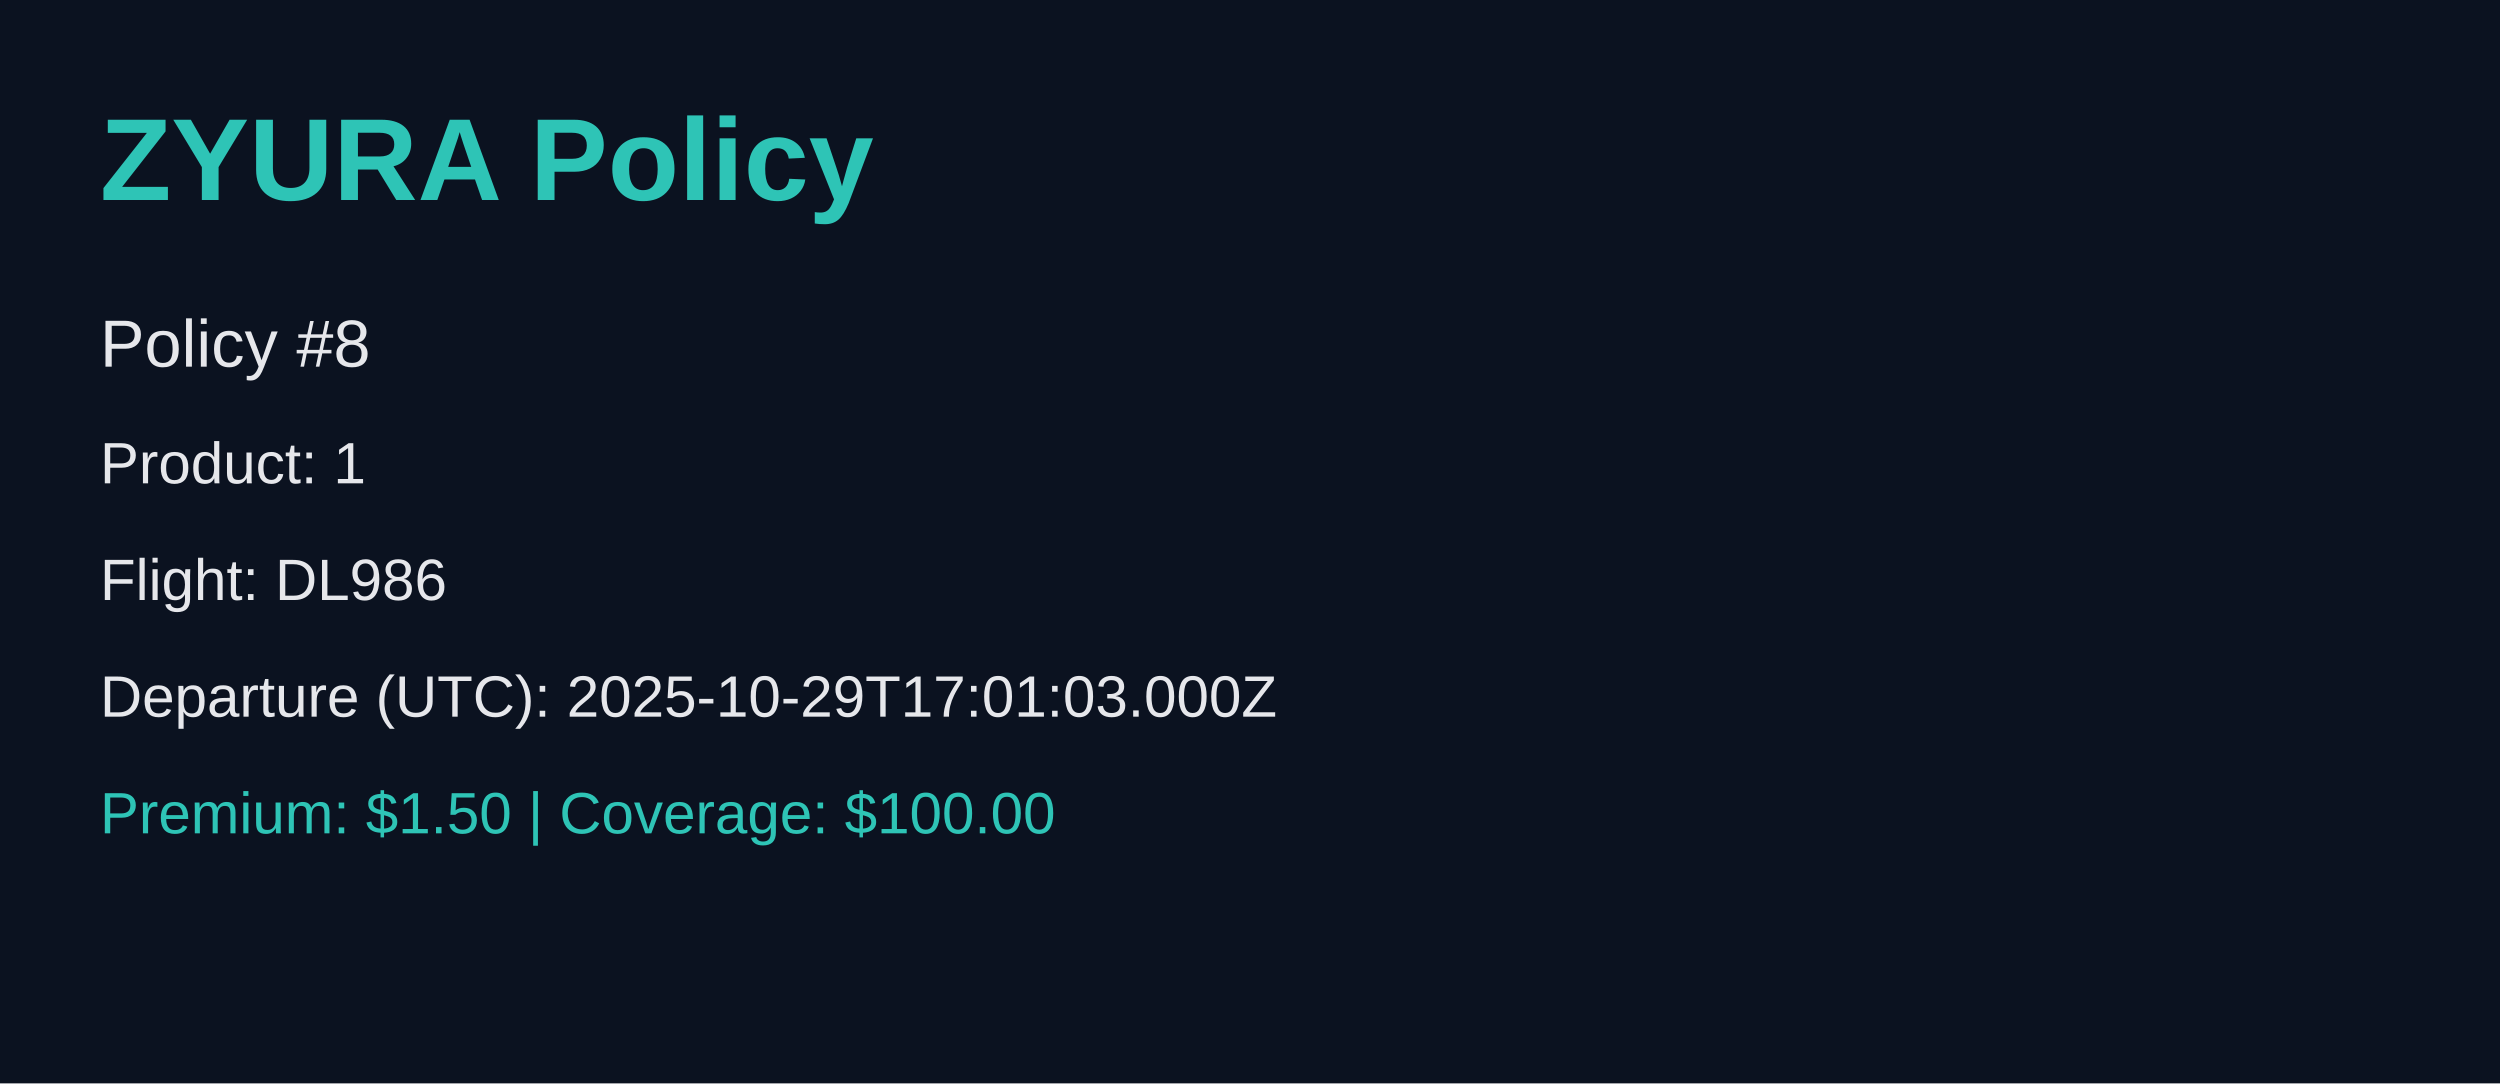
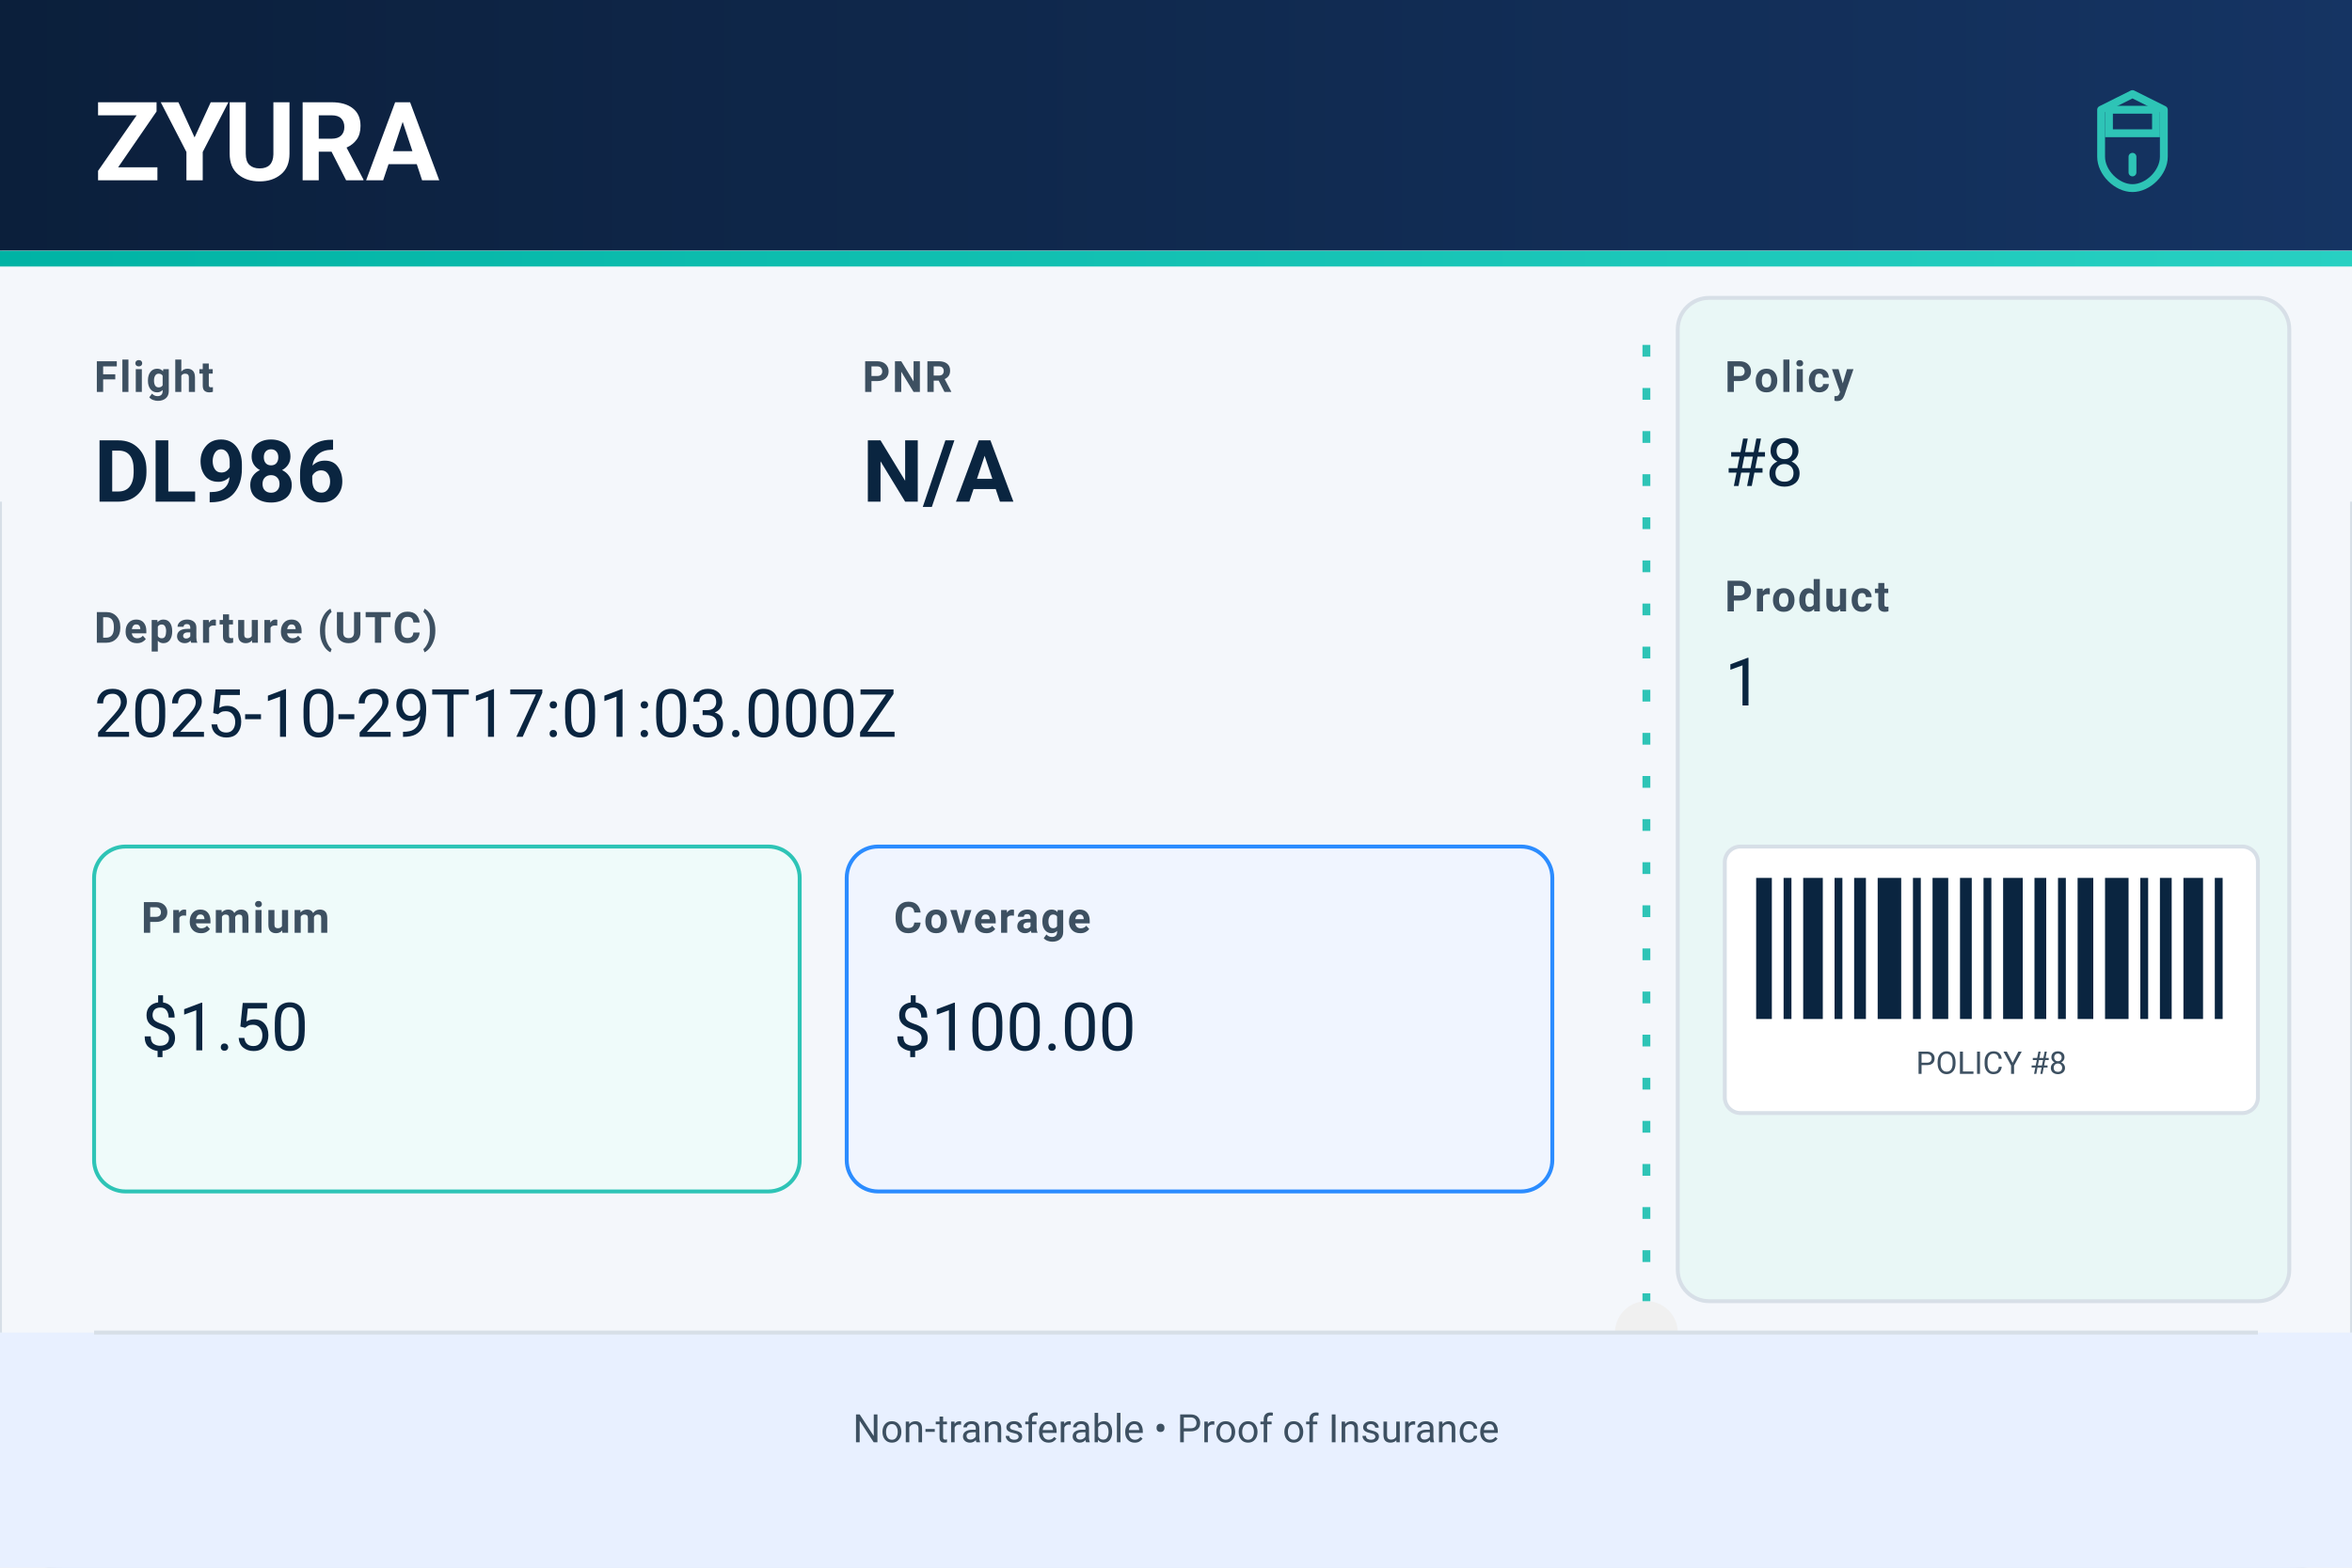
- <svg xmlns="http://www.w3.org/2000/svg" width="600" height="260" viewBox="0 0 600 260">
-   <rect width="600" height="260" fill="#0b1220" />
-   <text x="24" y="48" fill="#2EC4B6" font-size="28" font-family="Segoe UI, Arial, sans-serif" font-weight="bold">ZYURA Policy</text>
-   <text x="24" y="88" fill="#E6E7EB" font-size="16" font-family="Segoe UI, Arial, sans-serif">Policy #8</text>
-   <text x="24" y="116" fill="#E6E7EB" font-size="14" font-family="Segoe UI, Arial, sans-serif">Product: 1</text>
-   <text x="24" y="144" fill="#E6E7EB" font-size="14" font-family="Segoe UI, Arial, sans-serif">Flight: DL986</text>
-   <text x="24" y="172" fill="#E6E7EB" font-size="14" font-family="Segoe UI, Arial, sans-serif">Departure (UTC): 2025-10-29T17:01:03.000Z</text>
-   <text x="24" y="200" fill="#2EC4B6" font-size="14" font-family="Segoe UI, Arial, sans-serif">Premium: $1.50 | Coverage: $100.00</text>
+ <svg xmlns="http://www.w3.org/2000/svg" width="600" height="400" viewBox="0 0 600 400" role="img" aria-label="ZYURA airline-style boarding pass for insurance NFT. Flight DL986, departure 2025-10-29T17:01:03.000Z. Policy #8, Product 1. Premium $1.50, Coverage $100.00. Non-transferable proof of insurance.">
+   <defs>
+     <style>
+       .brand { font-family: 'Segoe UI', Roboto, Helvetica, Arial, sans-serif; font-size: 28px; font-weight: bold; fill: #ffffff; }
+       .label { font-family: 'Segoe UI', Roboto, Helvetica, Arial, sans-serif; font-size: 11px; font-weight: bold; fill: #3D5061; text-transform: uppercase; letter-spacing: 0.5px; }
+       .value { font-family: 'Segoe UI', Roboto, Helvetica, Arial, sans-serif; font-size: 17px; font-weight: normal; fill: #0A2540; }
+       .value-large { font-family: 'Segoe UI', Roboto, Helvetica, Arial, sans-serif; font-size: 22px; font-weight: bold; fill: #0A2540; }
+       .footer-text { font-family: 'Segoe UI', Roboto, Helvetica, Arial, sans-serif; font-size: 10px; fill: #3D5061; }
+       .barcode-label { font-family: 'Segoe UI', Roboto, Helvetica, Arial, sans-serif; font-size: 8px; fill: #3D5061; }
+     </style>
+     <linearGradient id="headerGrad" x1="0%" y1="0%" x2="100%" y2="0%">
+       <stop offset="0%" style="stop-color:#0B1F3B;stop-opacity:1" />
+       <stop offset="100%" style="stop-color:#153463;stop-opacity:1" />
+     </linearGradient>
+     <linearGradient id="accentGrad" x1="0%" y1="0%" x2="100%" y2="0%">
+       <stop offset="0%" style="stop-color:#00B3A4;stop-opacity:1" />
+       <stop offset="100%" style="stop-color:#28D0C2;stop-opacity:1" />
+     </linearGradient>
+     <mask id="perforationMask">
+       <rect x="0" y="0" width="600" height="400" fill="white" />
+       <circle cx="420" cy="80" r="8" fill="black" />
+       <circle cx="420" cy="340" r="8" fill="black" />
+     </mask>
+   </defs>
+   <g mask="url(#perforationMask)">
+     <rect x="0" y="0" width="600" height="400" fill="#F4F7FB" rx="16" />
+     <rect x="0" y="0" width="600" height="400" fill="none" stroke="#D7DFE7" stroke-width="1" rx="16" />
+   </g>
+   <g id="header">
+     <rect x="0" y="0" width="600" height="64" fill="url(#headerGrad)" rx="0" ry="0" />
+     <rect x="0" y="64" width="600" height="64" fill="#F4F7FB" />
+     <rect x="0" y="64" width="600" height="4" fill="url(#accentGrad)" />
+     <text x="24" y="46" class="brand">ZYURA</text>
+     <g transform="translate(552, 28)">
+       <path d="M 0 0 L 0 12 C 0 16 -4 20 -8 20 C -12 20 -16 16 -16 12 L -16 0 L -8 -4 Z" fill="none" stroke="#2EC4B6" stroke-width="2" stroke-linejoin="round" />
+       <line x1="-8" y1="12" x2="-8" y2="16" stroke="#2EC4B6" stroke-width="2" stroke-linecap="round" />
+       <rect x="-14" y="0" width="12" height="6" fill="none" stroke="#2EC4B6" stroke-width="2" />
+     </g>
+   </g>
+   <g id="perforation">
+     <line x1="420" y1="88" x2="420" y2="332" stroke="#2EC4B6" stroke-width="2" stroke-dasharray="3,8" />
+   </g>
+   <rect x="428" y="76" width="156" height="256" fill="#E9F7F6" stroke="#D7DFE7" stroke-width="1" rx="8" />
+   <g id="main">
+     <text x="24" y="100" class="label">Flight</text>
+     <text x="24" y="128" class="value-large">DL986</text>
+     <text x="220" y="100" class="label">PNR</text>
+     <text x="220" y="128" class="value-large">N/A</text>
+     <text x="24" y="164" class="label">Departure (UTC)</text>
+     <text x="24" y="188" class="value">2025-10-29T17:01:03.000Z</text>
+     <rect x="24" y="216" width="180" height="88" fill="#EFFBFA" stroke="#2EC4B6" stroke-width="1" rx="8" />
+     <text x="36" y="238" class="label">Premium</text>
+     <text x="36" y="268" class="value" font-weight="bold">$1.50</text>
+     <rect x="216" y="216" width="180" height="88" fill="#F0F5FF" stroke="#2B8CFF" stroke-width="1" rx="8" />
+     <text x="228" y="238" class="label">Coverage</text>
+     <text x="228" y="268" class="value" font-weight="bold">$100.00</text>
+   </g>
+   <g id="stub">
+     <text x="440" y="100" class="label">Policy</text>
+     <text x="440" y="124" class="value">#8</text>
+     <text x="440" y="156" class="label">Product</text>
+     <text x="440" y="180" class="value">1</text>
+     <g id="barcode">
+       <rect x="440" y="216" width="136" height="68" fill="#ffffff" stroke="#D7DFE7" stroke-width="1" rx="4" />
+       <rect x="448" y="224" width="4" height="36" fill="#0A2540" />
+       <rect x="455" y="224" width="2" height="36" fill="#0A2540" />
+       <rect x="460" y="224" width="5" height="36" fill="#0A2540" />
+       <rect x="468" y="224" width="2" height="36" fill="#0A2540" />
+       <rect x="473" y="224" width="3" height="36" fill="#0A2540" />
+       <rect x="479" y="224" width="6" height="36" fill="#0A2540" />
+       <rect x="488" y="224" width="2" height="36" fill="#0A2540" />
+       <rect x="493" y="224" width="4" height="36" fill="#0A2540" />
+       <rect x="500" y="224" width="3" height="36" fill="#0A2540" />
+       <rect x="506" y="224" width="2" height="36" fill="#0A2540" />
+       <rect x="511" y="224" width="5" height="36" fill="#0A2540" />
+       <rect x="519" y="224" width="3" height="36" fill="#0A2540" />
+       <rect x="525" y="224" width="2" height="36" fill="#0A2540" />
+       <rect x="530" y="224" width="4" height="36" fill="#0A2540" />
+       <rect x="537" y="224" width="6" height="36" fill="#0A2540" />
+       <rect x="546" y="224" width="2" height="36" fill="#0A2540" />
+       <rect x="551" y="224" width="3" height="36" fill="#0A2540" />
+       <rect x="557" y="224" width="5" height="36" fill="#0A2540" />
+       <rect x="565" y="224" width="2" height="36" fill="#0A2540" />
+       <text x="508" y="274" class="barcode-label" text-anchor="middle">POLICY #8</text>
+     </g>
+   </g>
+   <g id="footer">
+     <rect x="0" y="340" width="600" height="60" fill="#E8F0FF" rx="0" ry="0" />
+     <rect x="0" y="384" width="600" height="16" fill="#E8F0FF" rx="16" ry="16" />
+     <line x1="24" y1="340" x2="576" y2="340" stroke="#D7DFE7" stroke-width="1" />
+     <text x="300" y="368" class="footer-text" text-anchor="middle">Non-transferable • Proof of Insurance</text>
+   </g>
</svg>
